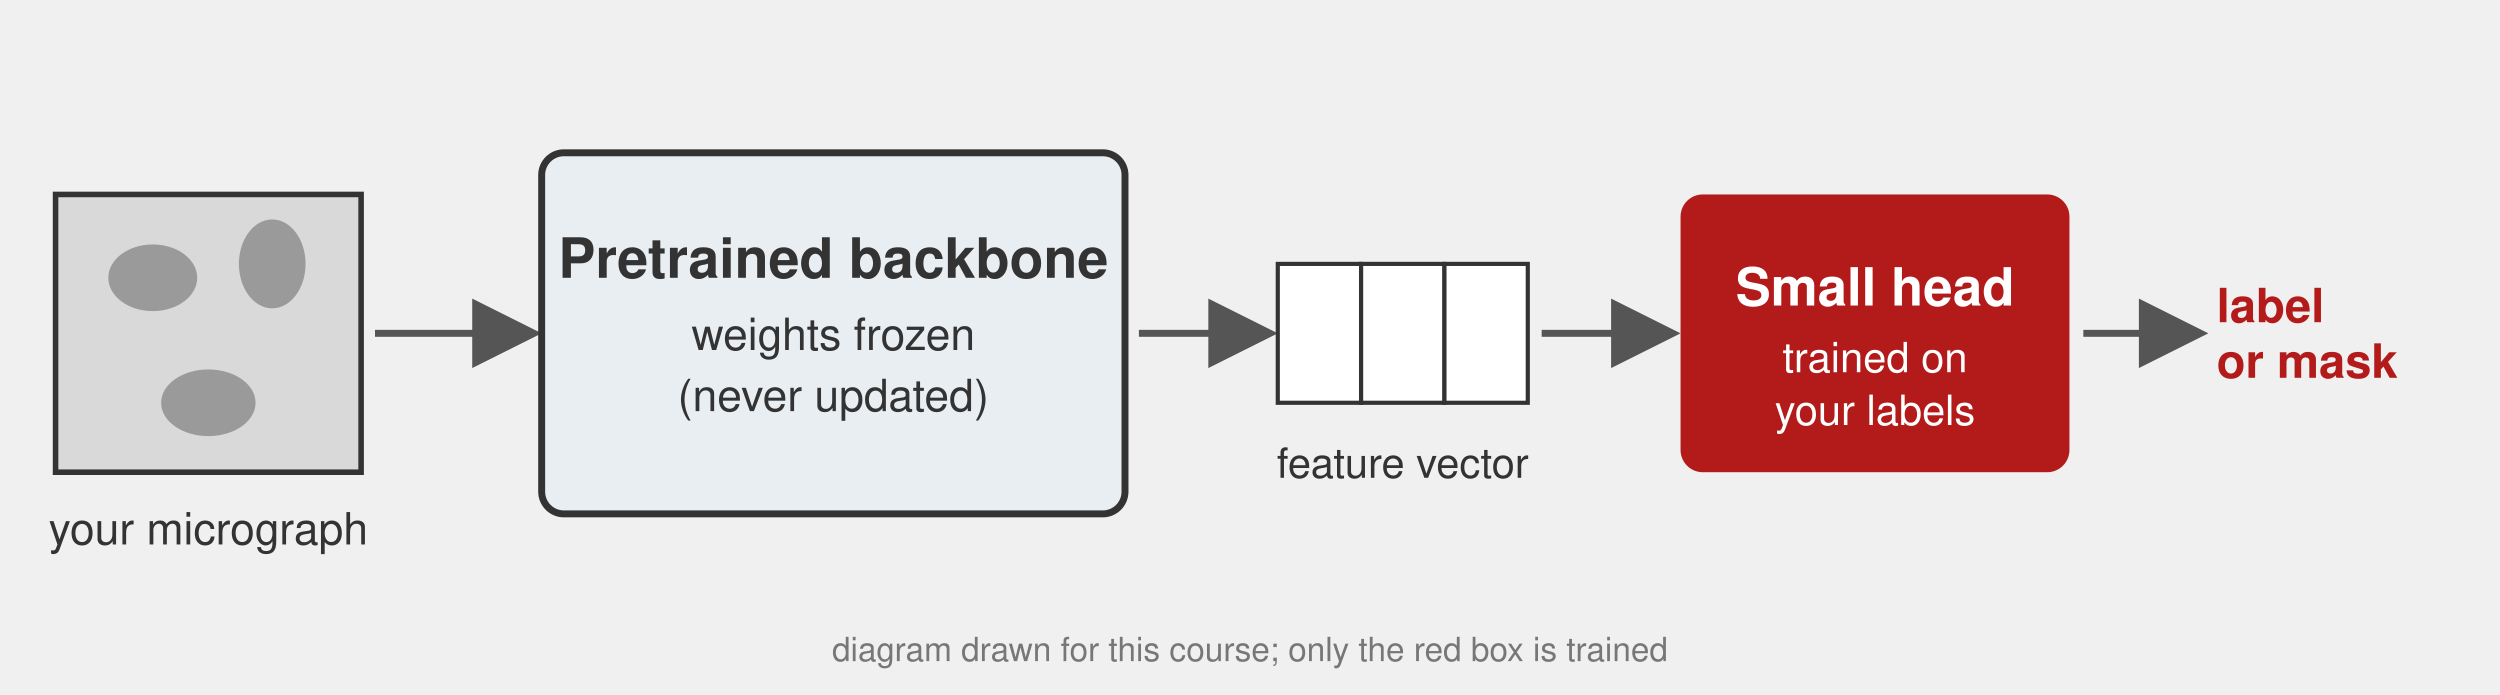
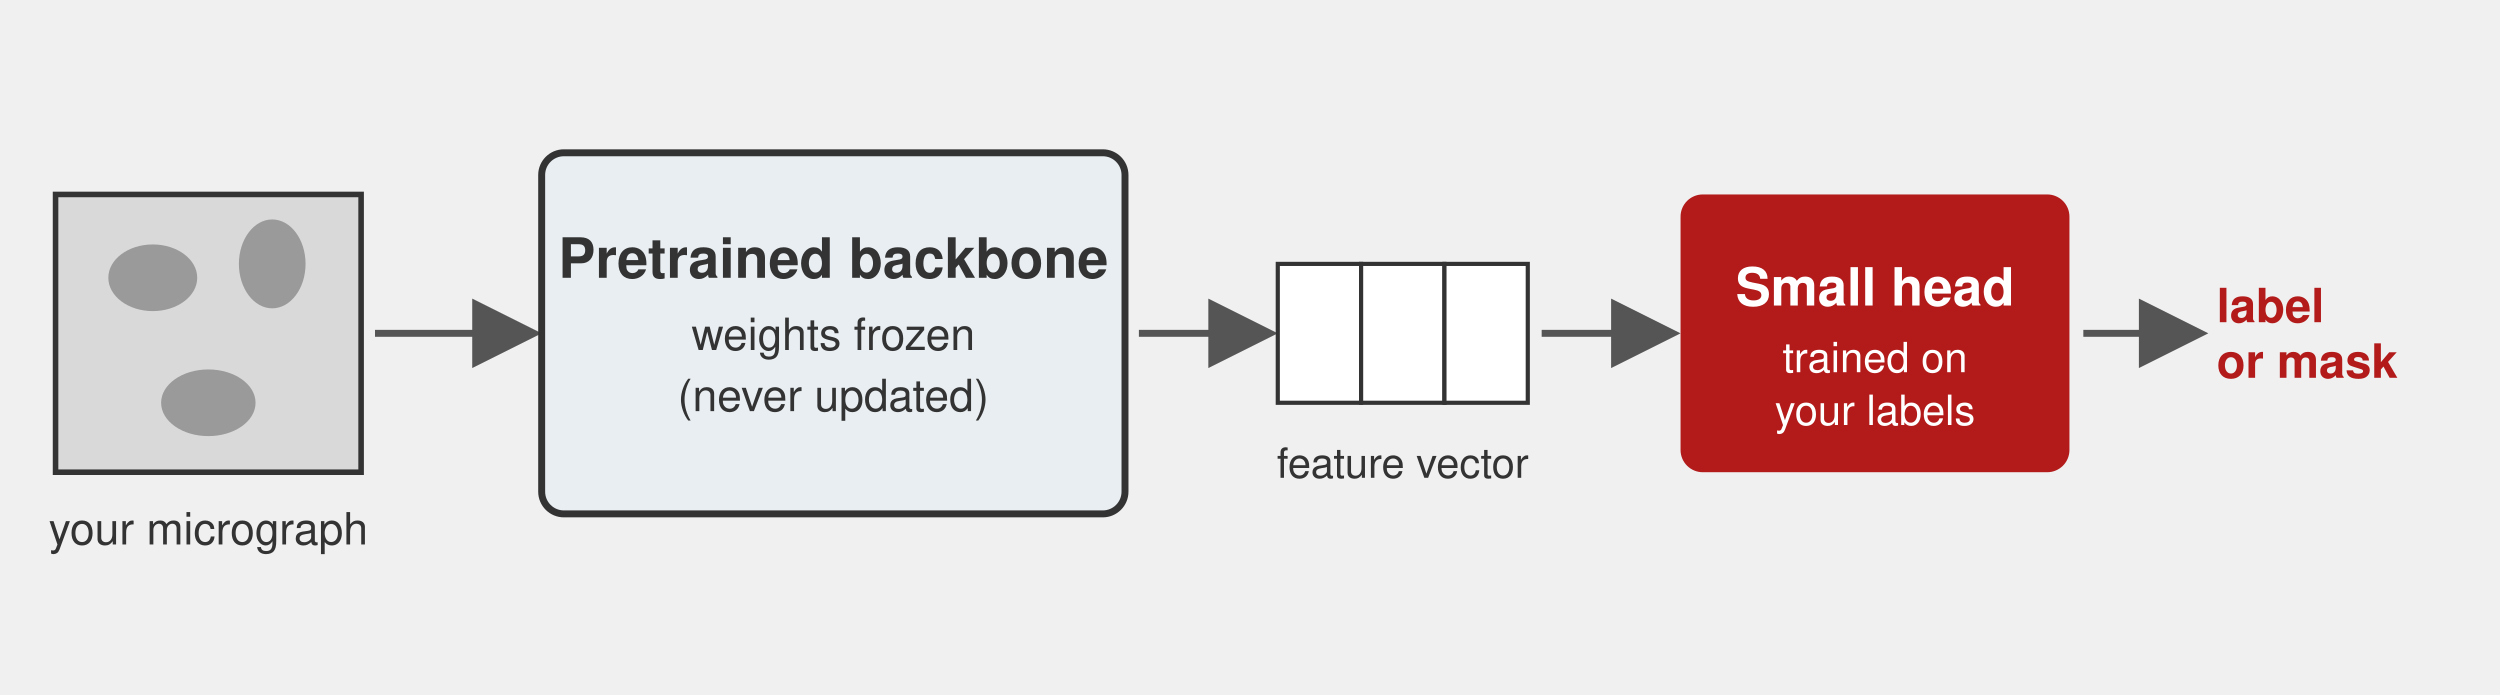
<svg xmlns="http://www.w3.org/2000/svg" viewBox="0 0 900 250" width="900" height="250" font-family="Helvetica, Arial, sans-serif">
  <defs>
    <marker id="a" markerWidth="10" markerHeight="10" refX="8" refY="5" orient="auto">
      <path d="M0,0 L10,5 L0,10 z" fill="#555" />
    </marker>
  </defs>
  <rect x="20" y="70" width="110" height="100" fill="#d9d9d9" stroke="#333" stroke-width="2" />
  <g fill="#9a9a9a">
    <ellipse cx="55" cy="100" rx="16" ry="12" />
    <ellipse cx="98" cy="95" rx="12" ry="16" />
    <ellipse cx="75" cy="145" rx="17" ry="12" />
  </g>
  <text x="75" y="196" text-anchor="middle" font-size="16" fill="#333">your micrograph</text>
  <line x1="135" y1="120" x2="190" y2="120" stroke="#555" stroke-width="2.5" marker-end="url(#a)" />
  <rect x="195" y="55" width="210" height="130" rx="8" fill="#e9eef2" stroke="#333" stroke-width="2.5" />
  <text x="300" y="100" text-anchor="middle" font-size="20" font-weight="bold" fill="#333">Pretrained backbone</text>
  <text x="300" y="126" text-anchor="middle" font-size="16" fill="#333">weights frozen</text>
  <text x="300" y="148" text-anchor="middle" font-size="16" fill="#333">(never updated)</text>
  <line x1="410" y1="120" x2="455" y2="120" stroke="#555" stroke-width="2.5" marker-end="url(#a)" />
  <g stroke="#333" stroke-width="1.5" fill="#fff">
    <rect x="460" y="95" width="30" height="50" />
    <rect x="490" y="95" width="30" height="50" />
    <rect x="520" y="95" width="30" height="50" />
  </g>
  <text x="505" y="172" text-anchor="middle" font-size="15" fill="#333">feature vector</text>
  <line x1="555" y1="120" x2="600" y2="120" stroke="#555" stroke-width="2.5" marker-end="url(#a)" />
  <rect x="605" y="70" width="140" height="100" rx="8" fill="#B31B1B" />
  <text x="675" y="110" text-anchor="middle" font-size="19" font-weight="bold" fill="#fff">Small head</text>
  <text x="675" y="134" text-anchor="middle" font-size="15" fill="#fff">trained on</text>
  <text x="675" y="153" text-anchor="middle" font-size="15" fill="#fff">your labels</text>
  <line x1="750" y1="120" x2="790" y2="120" stroke="#555" stroke-width="2.5" marker-end="url(#a)" />
  <text x="798" y="116" font-size="17" font-weight="bold" fill="#B31B1B">label</text>
  <text x="798" y="136" font-size="17" font-weight="bold" fill="#B31B1B">or mask</text>
-   <text x="450" y="238" text-anchor="middle" font-size="12" fill="#777">diagram drawn for this course; only the red box is trained</text>
</svg>
